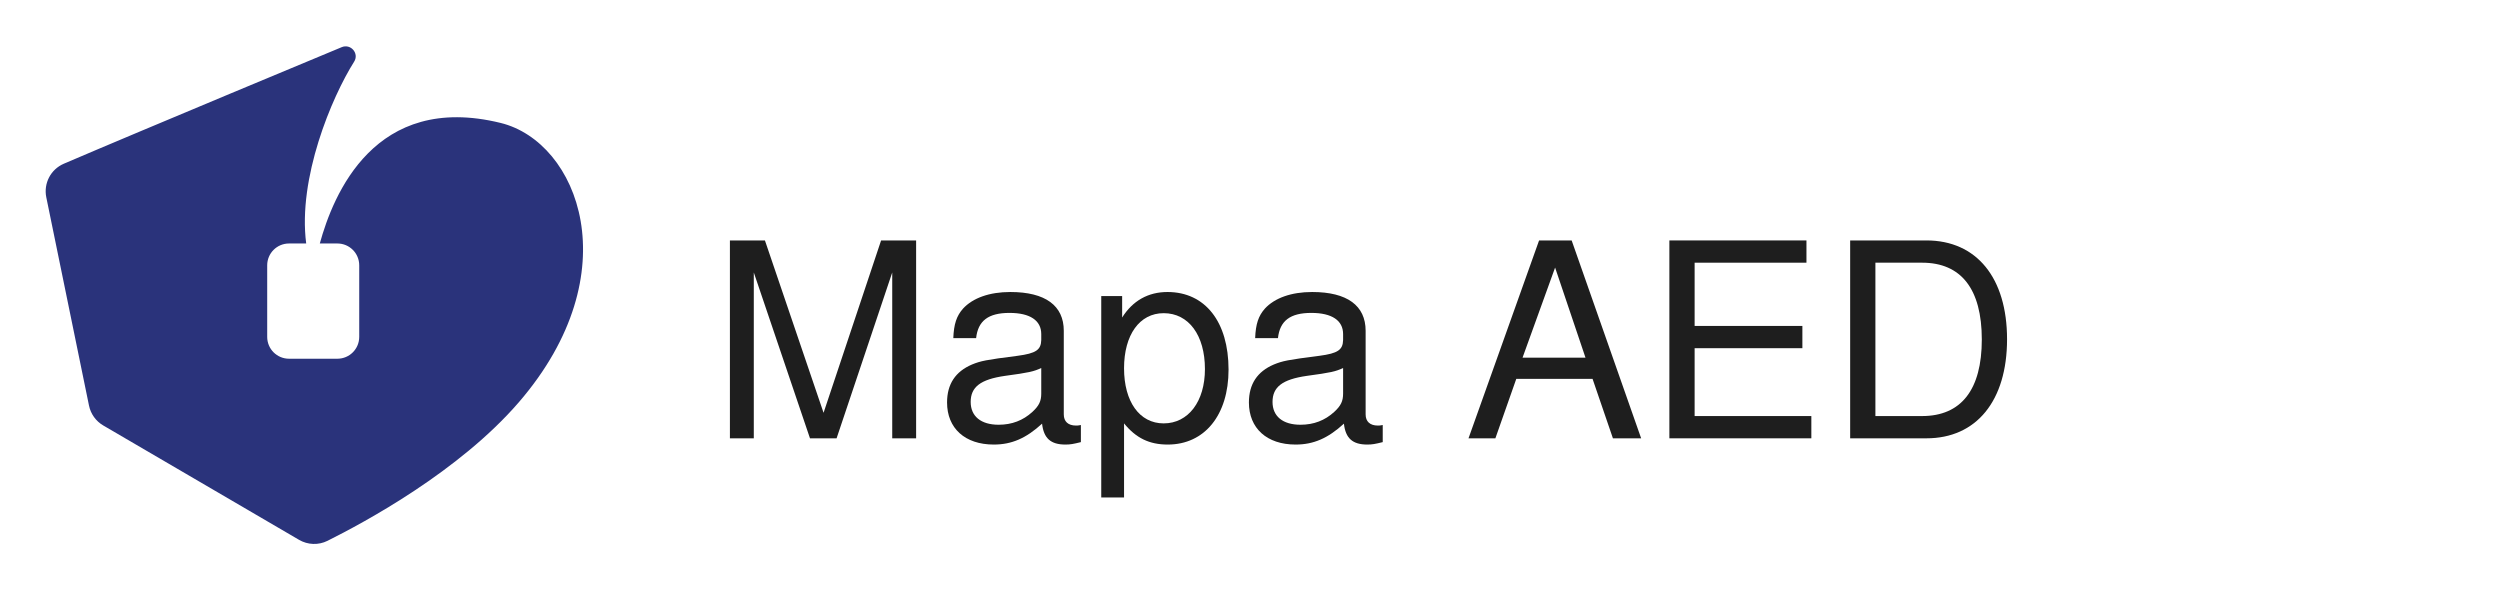
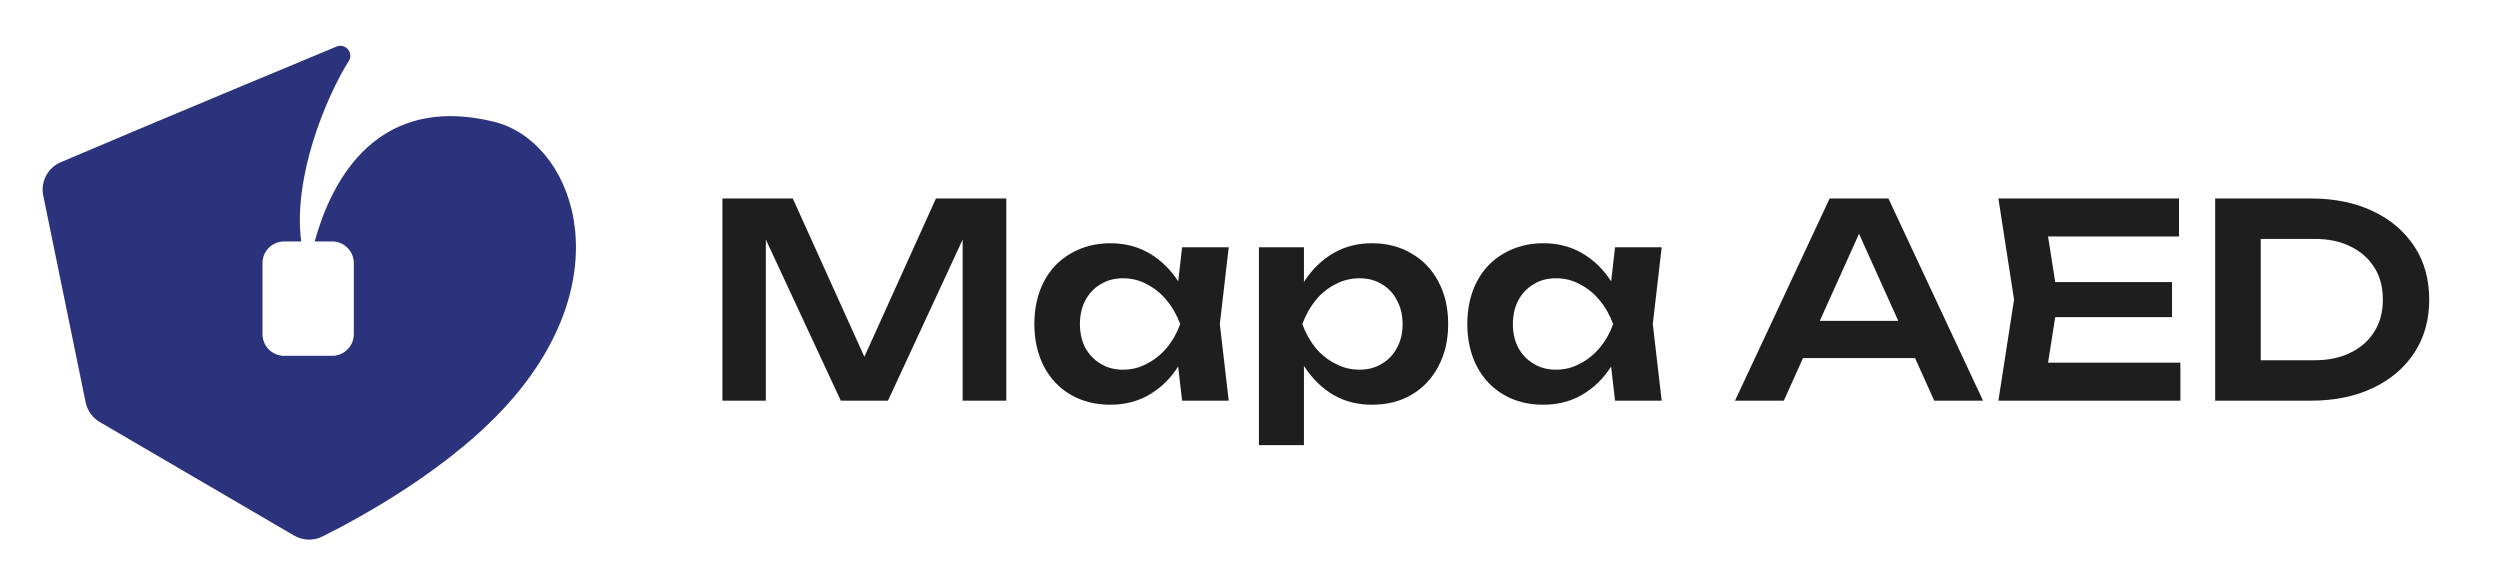
- <svg xmlns="http://www.w3.org/2000/svg" xmlns:xlink="http://www.w3.org/1999/xlink" version="1.1" width="460.5" height="108.45" viewBox="0 0 460.5 108.45" role="img" aria-labelledby="mapa-aed-title">
+ <svg xmlns="http://www.w3.org/2000/svg" xmlns:xlink="http://www.w3.org/1999/xlink" viewBox="0 0 464 108" role="img" aria-labelledby="mapa-aed-title">
  <defs>
-     <path id="font_1_46" d="M.468 0 .673 .611V0H.761V.729H.632L.42 .094 .204 .729H.075V0H.163V.611L.37 0H.468Z" />
-     <path id="font_1_66" d="M.535 .049C.526 .047 .522 .047 .517 .047 .488 .047 .472 .062 .472 .088V.396C.472 .489 .404 .539 .275 .539 .198 .539 .137 .517 .101 .478 .077 .451 .067 .421 .065 .369H.149C.156 .433 .194 .462 .272 .462 .348 .462 .389 .434 .389 .384V.362C.388 .326 .37 .313 .302 .304 .184 .289 .166 .285 .134 .272 .073 .246 .042 .2 .042 .132 .042 .037 .108-.023 .214-.023 .28-.023 .333 0 .392 .054 .398 0 .424-.023 .478-.023 .496-.023 .507-.021 .535-.014V.049M.389 .165C.389 .137 .381 .12 .356 .097 .322 .066 .281 .05 .232 .05 .167 .05 .129 .081 .129 .134 .129 .189 .165 .217 .255 .23 .344 .242 .361 .246 .389 .259V.165Z" />
-     <path id="font_1_81" d="M.054-.218H.138V.055C.182 .001 .231-.023 .299-.023 .435-.023 .523 .086 .523 .253 .523 .429 .437 .539 .298 .539 .227 .539 .17 .507 .131 .445V.524H.054V-.218M.284 .461C.376 .461 .436 .38 .436 .255 .436 .136 .375 .055 .284 .055 .195 .055 .138 .135 .138 .258 .138 .381 .195 .461 .284 .461Z" />
-     <path id="font_1_1" d="M0 0Z" />
-     <path id="font_1_34" d="M.474 .219 .549 0H.653L.397 .729H.277L.017 0H.116L.193 .219H.474M.448 .297H.216L.336 .629 .448 .297Z" />
-     <path id="font_1_38" d="M.183 .332H.58V.414H.183V.647H.595V.729H.09V0H.613V.082H.183V.332Z" />
-     <path id="font_1_37" d="M.089 0H.37C.554 0 .667 .138 .667 .365 .667 .591 .555 .729 .37 .729H.089V0M.182 .082V.647H.354C.498 .647 .574 .55 .574 .364 .574 .179 .498 .082 .354 .082H.182Z" />
+     <path id="font_7_363" d="M.584 0 .56 .208 .587 .284 .56 .359 .584 .569H.757L.724 .284 .757 0H.584M.628 .284C.617 .224 .598 .171 .569 .126 .541 .082 .505 .047 .462 .022 .419-.003 .371-.015 .318-.015 .263-.015 .214-.003 .171 .022 .128 .047 .095 .082 .071 .128 .048 .173 .036 .225 .036 .284 .036 .344 .048 .396 .071 .441 .095 .487 .128 .521 .171 .546 .214 .571 .263 .584 .318 .584 .371 .584 .419 .572 .462 .547 .505 .522 .541 .487 .57 .442 .599 .397 .618 .345 .628 .284M.205 .284C.205 .251 .212 .221 .225 .196 .239 .171 .258 .151 .282 .137 .306 .122 .334 .115 .365 .115 .396 .115 .426 .122 .453 .137 .481 .151 .506 .171 .527 .196 .548 .221 .565 .251 .577 .284 .565 .317 .548 .347 .527 .372 .506 .398 .481 .418 .453 .432 .426 .447 .396 .454 .365 .454 .334 .454 .306 .447 .282 .432 .258 .418 .239 .398 .225 .372 .212 .347 .205 .317 .205 .284Z" />
+     <path id="font_7_177" d="M1.13 .75V0H.968V.693L1.011 .69 .691 0H.516L.196 .688 .238 .692V0H.077V.75H.338L.64 .082H.567L.869 .75H1.13Z" />
+     <path id="font_7_615" d="M.063 .569H.23V.388L.223 .366V.229L.23 .188V-.165H.063V.569M.172 .284C.183 .345 .203 .397 .231 .442 .26 .487 .296 .522 .339 .547 .382 .572 .429 .584 .482 .584 .538 .584 .587 .571 .629 .546 .672 .521 .705 .487 .729 .441 .753 .396 .765 .344 .765 .284 .765 .225 .753 .173 .729 .128 .705 .082 .672 .047 .629 .022 .587-.003 .538-.015 .482-.015 .429-.015 .381-.003 .338 .022 .296 .047 .261 .082 .232 .126 .203 .171 .183 .224 .172 .284M.596 .284C.596 .317 .589 .347 .575 .372 .562 .398 .543 .418 .519 .432 .495 .447 .467 .454 .436 .454 .405 .454 .375 .447 .347 .432 .319 .418 .294 .398 .273 .372 .253 .347 .236 .317 .224 .284 .236 .251 .253 .221 .273 .196 .294 .171 .319 .151 .347 .137 .375 .122 .405 .115 .436 .115 .467 .115 .495 .122 .519 .137 .543 .151 .562 .171 .575 .196 .589 .221 .596 .251 .596 .284Z" />
+     <path id="font_7_1" d="M.2 .158V.296H.72V.158H.2M.573 .75 .924 0H.743L.436 .681H.492L.185 0H.004L.355 .75H.573Z" />
+     <path id="font_7_1034" d="M0 0Z" />
+     <path id="font_7_55" d="M.433 .75C.52 .75 .597 .734 .662 .703 .728 .672 .779 .628 .816 .572 .853 .516 .871 .45 .871 .375 .871 .3 .853 .235 .816 .178 .779 .122 .728 .078 .662 .047 .597 .016 .52 0 .433 0H.077V.75H.433M.246 .067 .16 .15H.446C.497 .15 .541 .159 .579 .178 .618 .197 .647 .223 .668 .257 .689 .291 .699 .33 .699 .375 .699 .42 .689 .46 .668 .493 .647 .527 .618 .553 .579 .572 .541 .591 .497 .6 .446 .6H.16L.246 .683V.067Z" />
+     <path id="font_7_70" d="M.697 .44V.31H.16V.44H.697M.274 .375 .224 .057 .15 .141H.728V0H.053L.111 .375 .053 .75H.723V.609H.15L.224 .693 .274 .375Z" />
  </defs>
-   <path transform="matrix(1,0,0,-1,0,108.45)" d="M92.225 85.803C68.978 91.521 61.36 72.517 58.908 63.6H60.41 62.15C64.37 63.6 66.169 61.8 66.169 59.581V46.392C66.169 44.172 64.37 42.373 62.15 42.373H53.237C51.018 42.373 49.218 44.172 49.218 46.392V59.581C49.218 61.8 51.018 63.6 53.237 63.6H56.402C54.834 75.633 61.086 90.517 65.234 97.092 66.194 98.612 64.61 100.45 62.948 99.764 62.948 99.764 25.761 84.304 11.757 78.293 9.344 77.257 8 74.676 8.528 72.103L16.393 33.743C16.708 32.204 17.664 30.871 19.02 30.079L55.083 9.013C56.688 8.075 58.658 8 60.322 8.83 67.166 12.245 84.623 21.644 95.617 34.412 116.103 58.203 106.508 82.29 92.225 85.803" fill="#2a337b" fill-rule="evenodd" />
-   <use data-text="M" xlink:href="#font_1_46" transform="matrix(50,0,0,-50,130.6992,80.73769)" fill="#1e1e1e" />
-   <use data-text="a" xlink:href="#font_1_66" transform="matrix(50,0,0,-50,172.3492,80.73769)" fill="#1e1e1e" />
-   <use data-text="p" xlink:href="#font_1_81" transform="matrix(50,0,0,-50,200.1492,80.73769)" fill="#1e1e1e" />
-   <use data-text="a" xlink:href="#font_1_66" transform="matrix(50,0,0,-50,227.9492,80.73769)" fill="#1e1e1e" />
-   <use data-text=" " xlink:href="#font_1_1" transform="matrix(50,0,0,-50,255.7492,80.73769)" fill="#1e1e1e" />
-   <use data-text="A" xlink:href="#font_1_34" transform="matrix(50,0,0,-50,269.6492,80.73769)" fill="#1e1e1e" />
-   <use data-text="E" xlink:href="#font_1_38" transform="matrix(50,0,0,-50,302.9992,80.73769)" fill="#1e1e1e" />
-   <use data-text="D" xlink:href="#font_1_37" transform="matrix(50,0,0,-50,336.3492,80.73769)" fill="#1e1e1e" />
+   <path transform="matrix(1,0,0,-1,91.72583,22.60931)" d="M0 0C-23.247 5.718-30.865-13.286-33.317-22.203H-31.815-30.075C-27.855-22.203-26.056-24.003-26.056-26.222V-39.411C-26.056-41.631-27.855-43.43-30.075-43.43H-38.988C-41.207-43.43-43.007-41.631-43.007-39.411V-26.222C-43.007-24.003-41.207-22.203-38.988-22.203H-35.823C-37.391-10.17-31.139 4.714-26.991 11.289-26.031 12.809-27.615 14.647-29.277 13.961-29.277 13.961-66.464-1.499-80.468-7.51-82.881-8.546-84.225-11.127-83.697-13.7L-75.832-52.06C-75.517-53.599-74.561-54.932-73.205-55.724L-37.142-76.79C-35.537-77.728-33.567-77.803-31.903-76.973-25.059-73.558-7.602-64.159 3.392-51.391 23.878-27.6 14.283-3.513 0 0" fill="#2a337b" />
+   <use data-text="M" xlink:href="#font_7_177" transform="matrix(50.0361,0,0,-50.0361,130.2305,74.36521)" fill="#1e1e1e" />
+   <use data-text="a" xlink:href="#font_7_363" transform="matrix(50.0361,0,0,-50.0361,190.1737,74.36521)" fill="#1e1e1e" />
+   <use data-text="p" xlink:href="#font_7_615" transform="matrix(50.0361,0,0,-50.0361,230.5028,74.36521)" fill="#1e1e1e" />
+   <use data-text="a" xlink:href="#font_7_363" transform="matrix(50.0361,0,0,-50.0361,270.5317,74.36521)" fill="#1e1e1e" />
+   <use data-text=" " xlink:href="#font_7_1034" transform="matrix(50.0361,0,0,-50.0361,310.8609,74.36521)" fill="#1e1e1e" />
+   <use data-text="A" xlink:href="#font_7_1" transform="matrix(50.0361,0,0,-50.0361,321.8187,74.36521)" fill="#1e1e1e" />
+   <use data-text="E" xlink:href="#font_7_70" transform="matrix(50.0361,0,0,-50.0361,368.2522,74.36521)" fill="#1e1e1e" />
+   <use data-text="D" xlink:href="#font_7_55" transform="matrix(50.0361,0,0,-50.0361,407.2804,74.36521)" fill="#1e1e1e" />
</svg>
